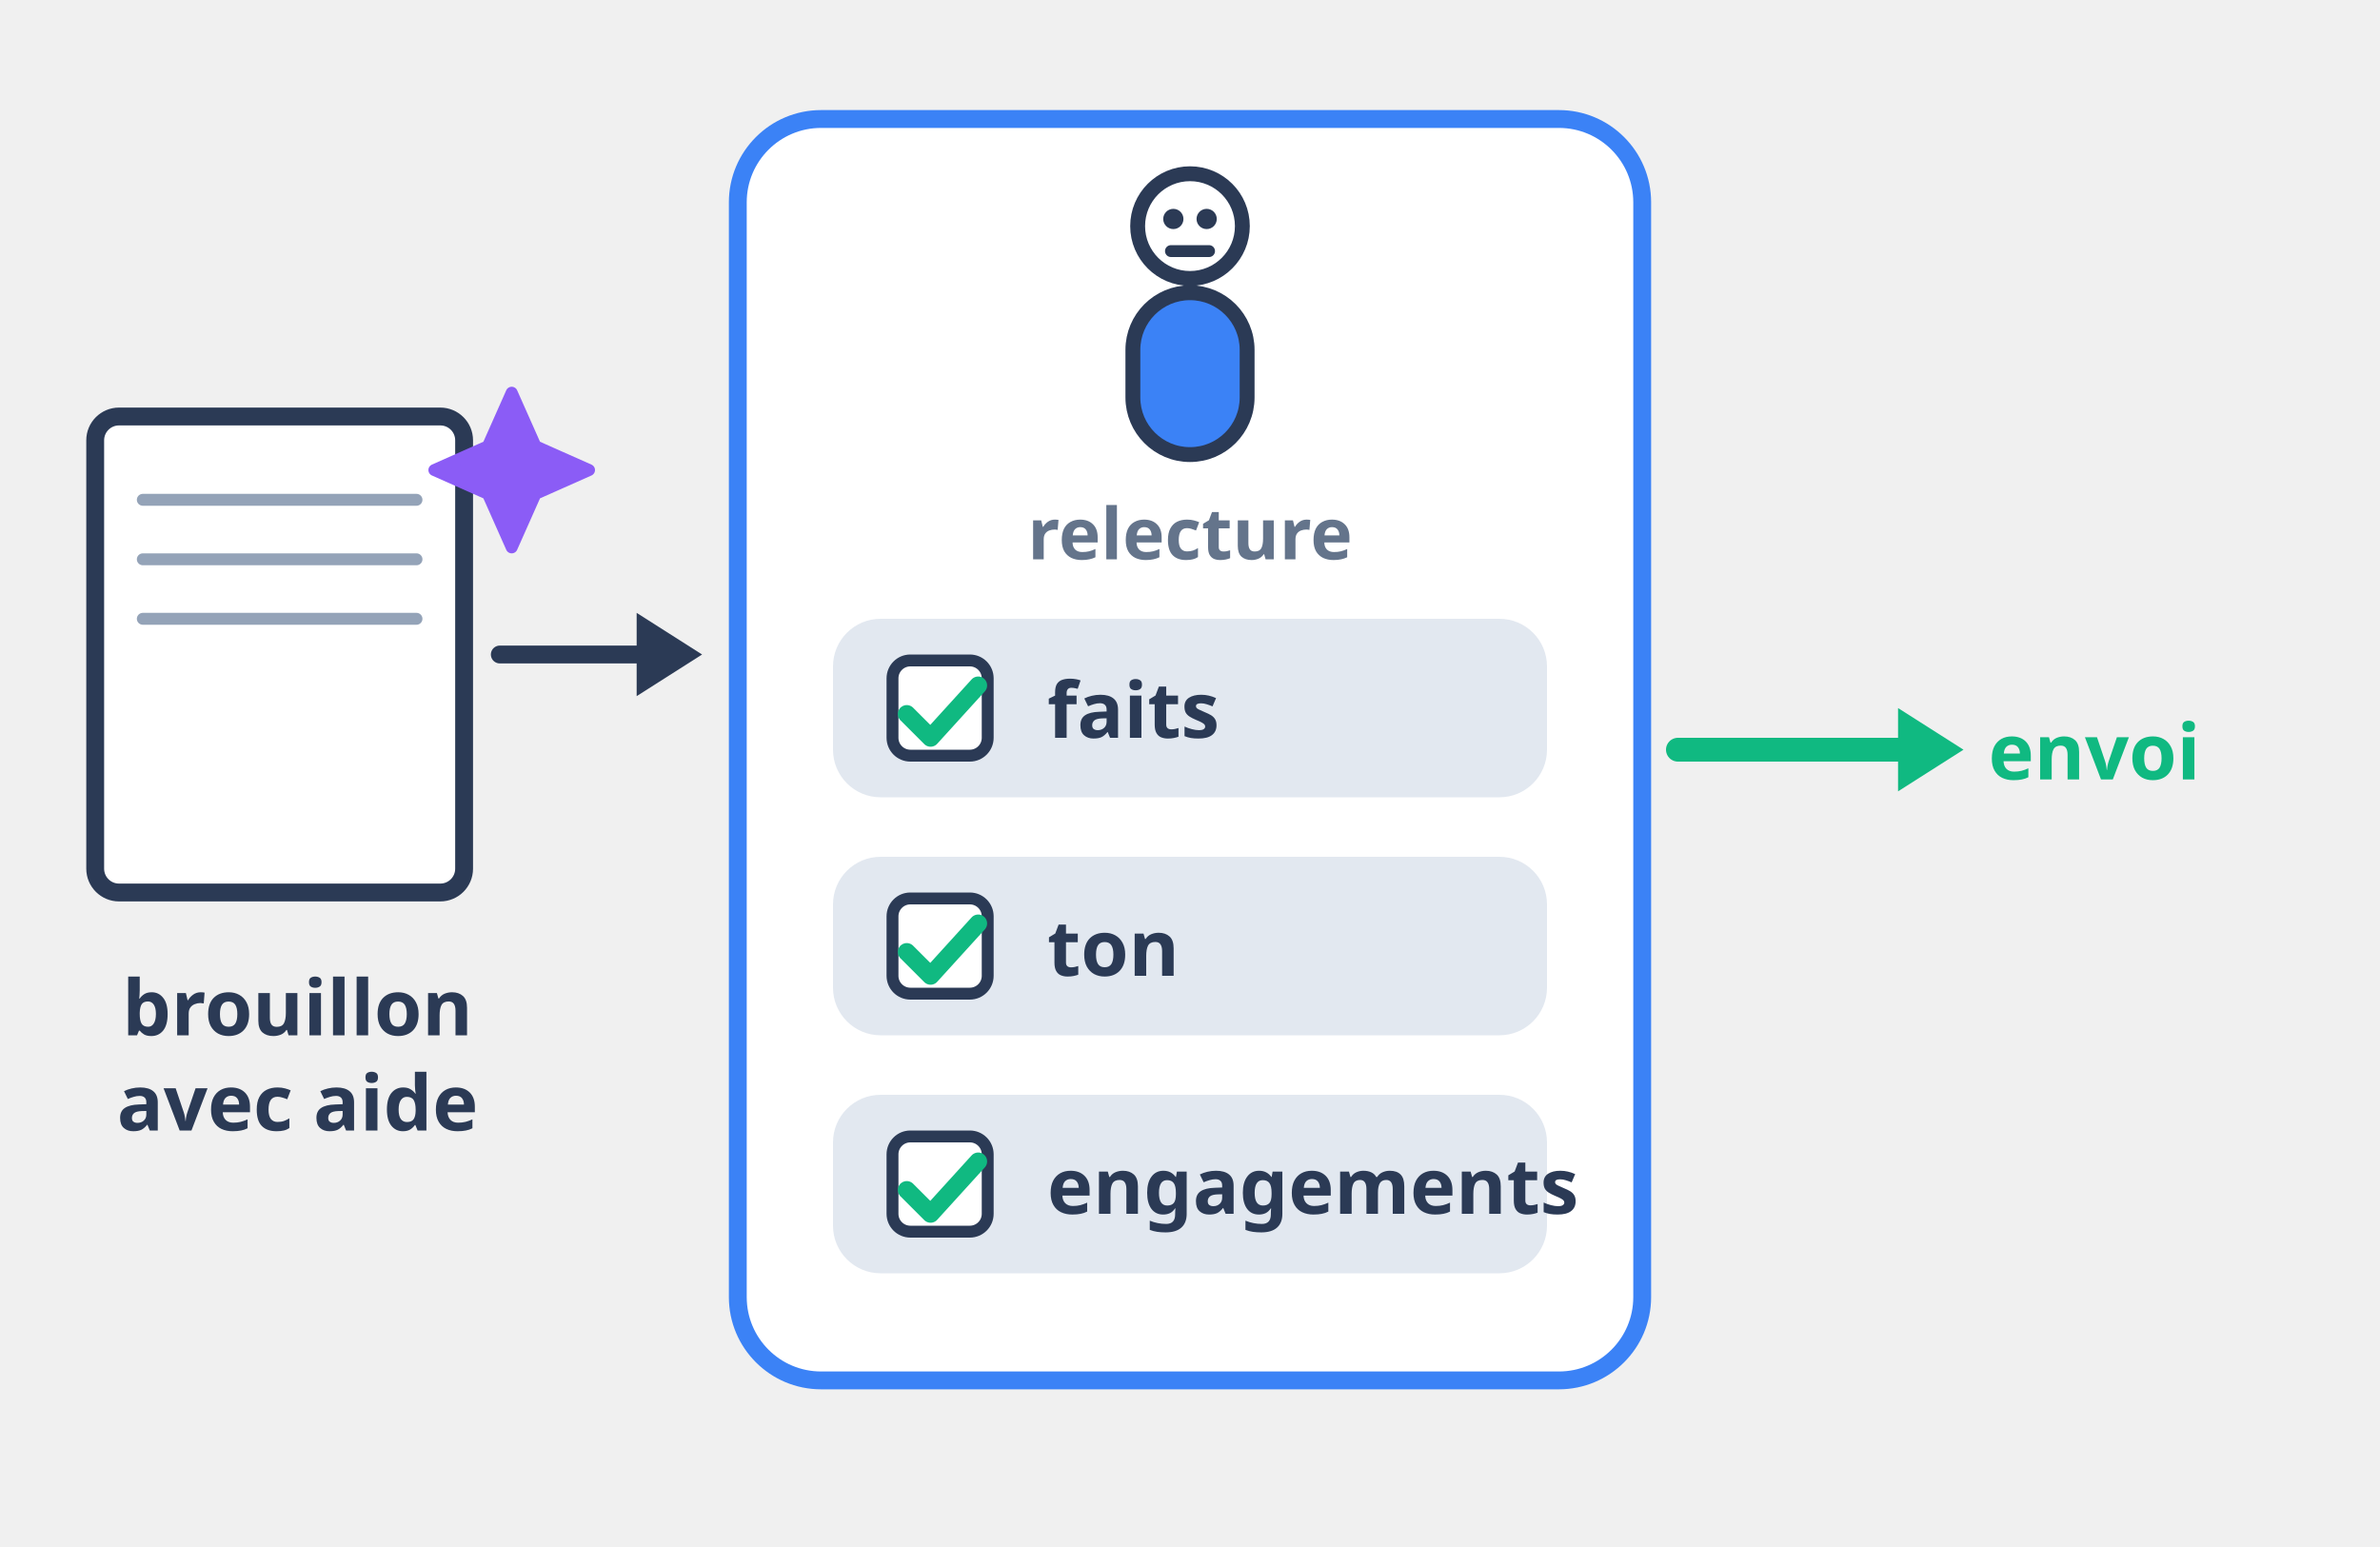
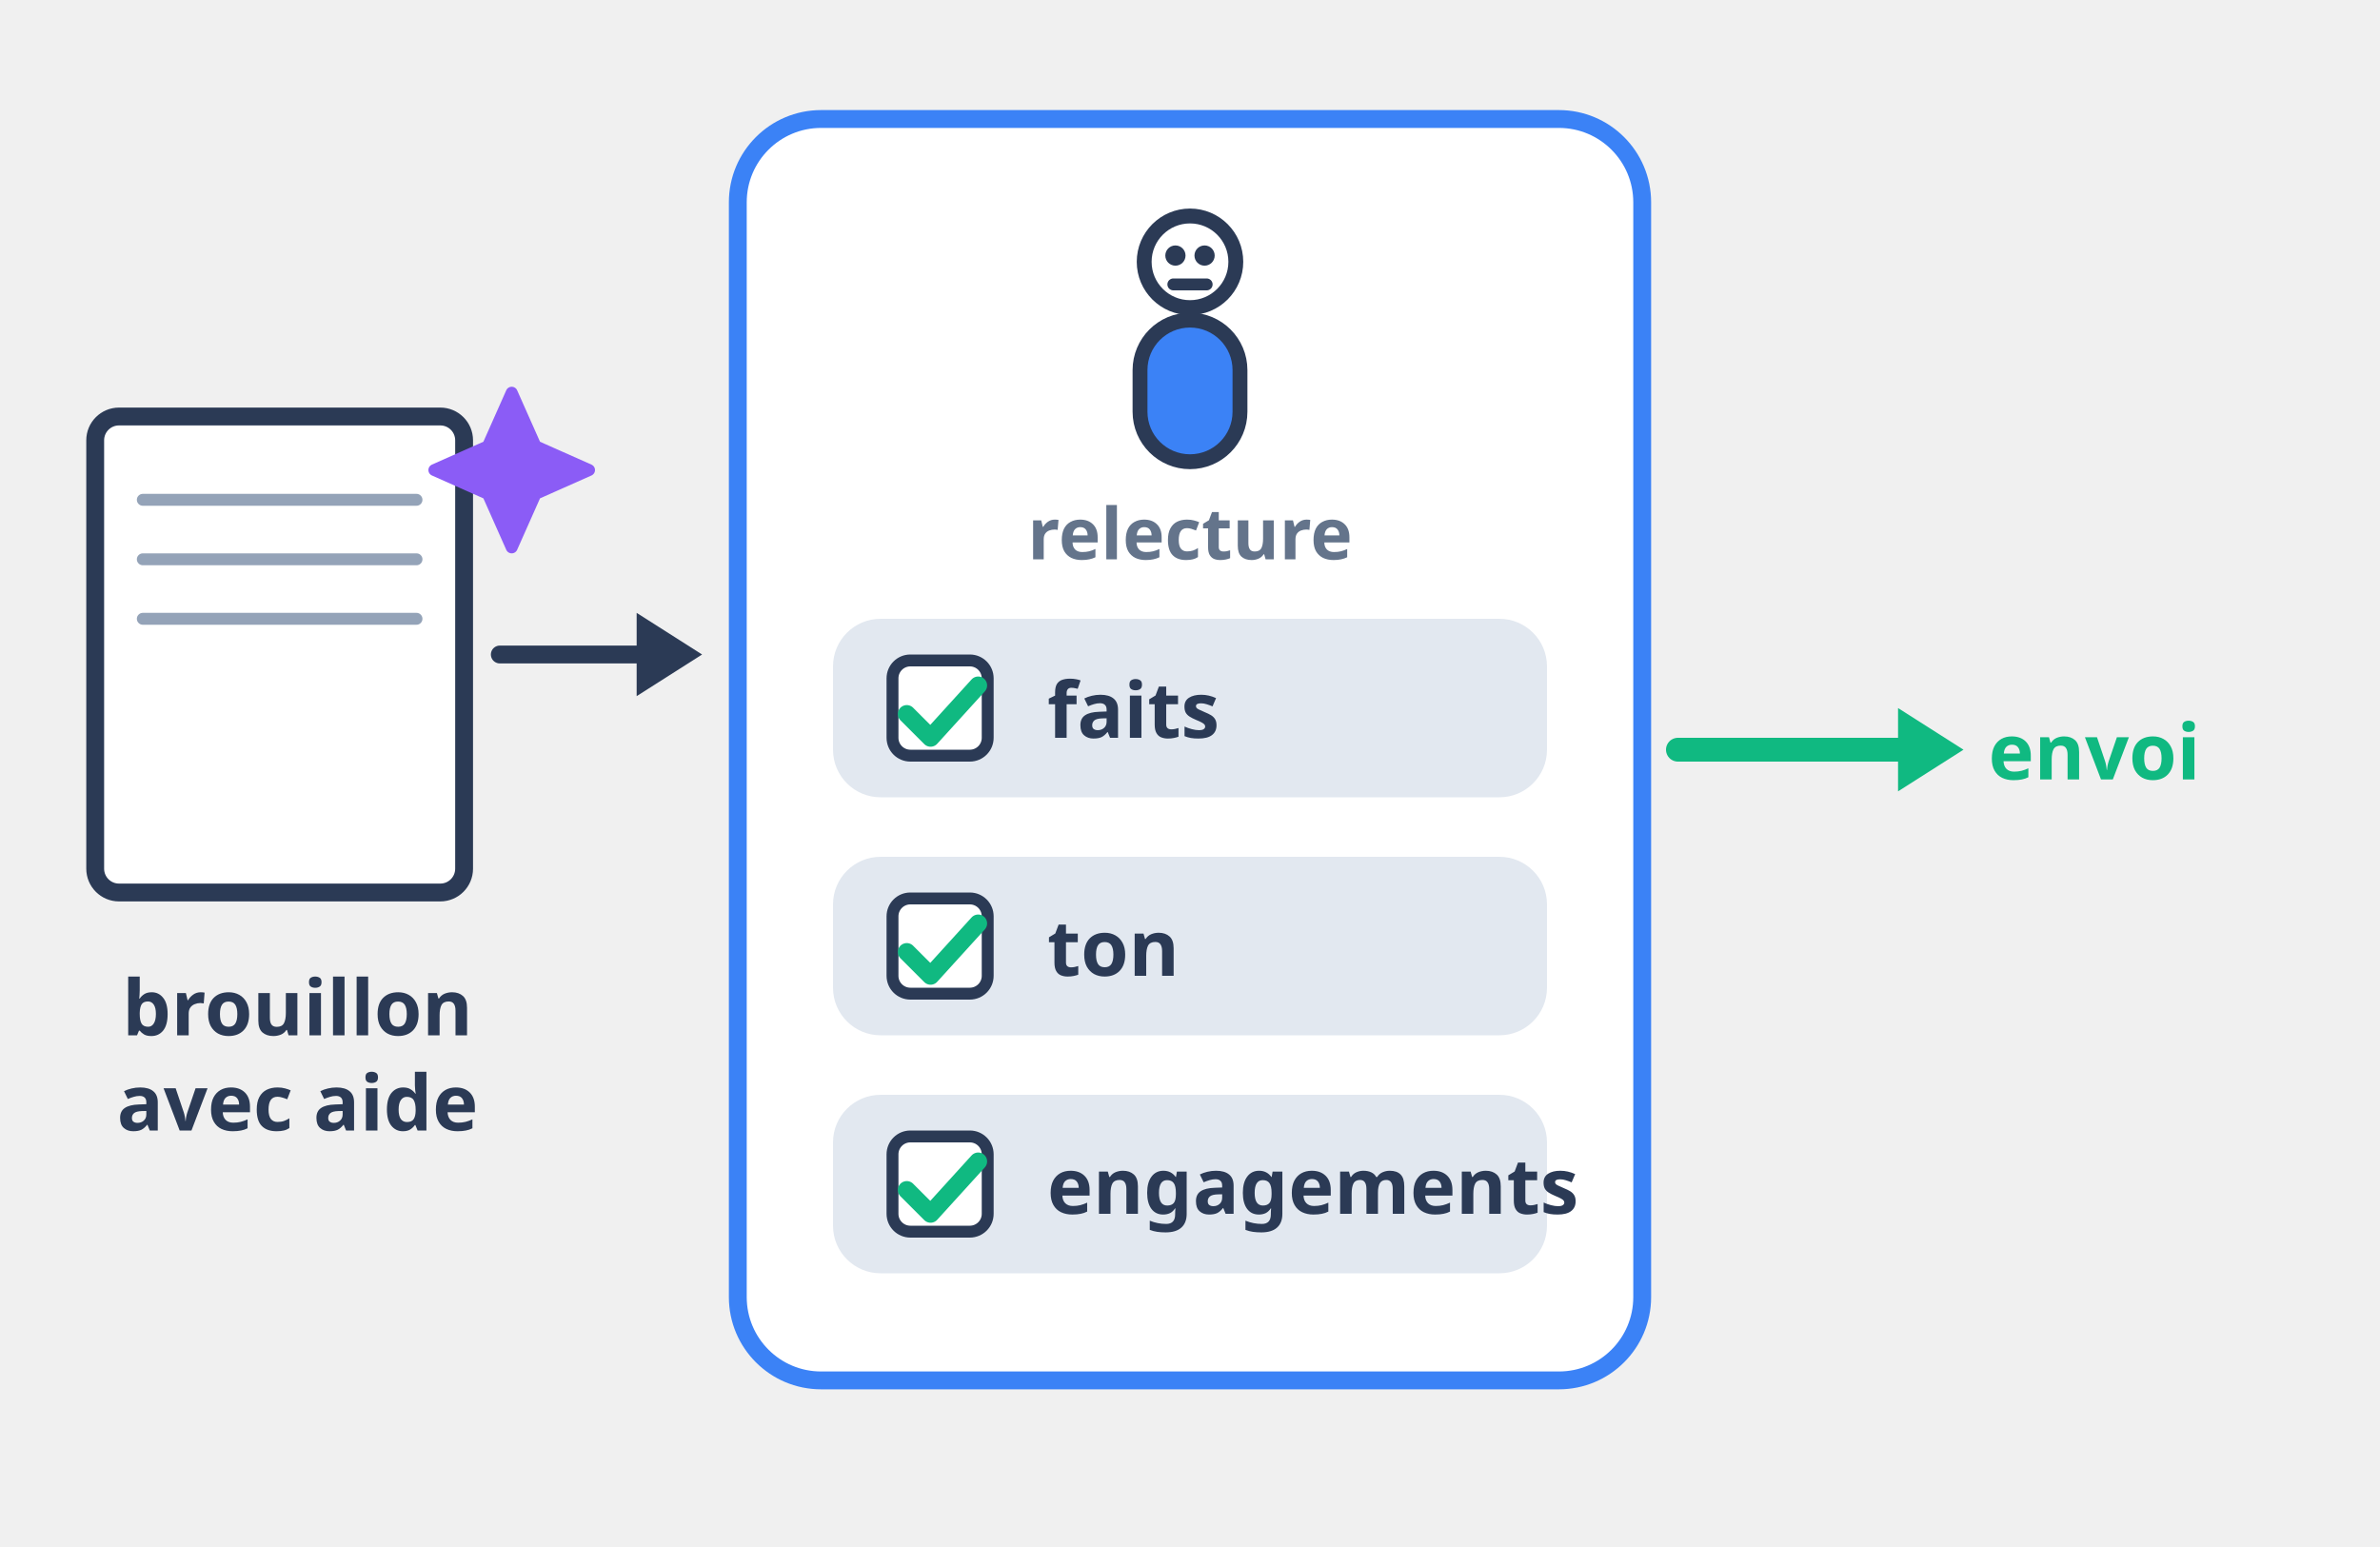
<svg xmlns="http://www.w3.org/2000/svg" viewBox="0 0 400 260" role="img">
  <style>@keyframes s{0%,45%{opacity:0}60%,100%{opacity:1}}.s{animation:s 4s ease-in-out infinite}@media (prefers-reduced-motion: reduce){*{animation:none!important}}</style>
  <g font-family="system-ui, sans-serif" font-weight="600" text-anchor="middle" stroke-linecap="round" stroke-linejoin="round">
    <rect x="16" y="70" width="62" height="80" rx="4" fill="#FFFFFF" stroke="#2B3A55" stroke-width="3" />
    <line x1="24" y1="84" x2="70" y2="84" stroke="#94A3B8" stroke-width="2" />
    <line x1="24" y1="94" x2="70" y2="94" stroke="#94A3B8" stroke-width="2" />
    <line x1="24" y1="104" x2="70" y2="104" stroke="#94A3B8" stroke-width="2" />
    <path d="M86 66l4 9l9 4l-9 4l-4 9l-4 -9l-9 -4l9 -4Z" stroke="#8B5CF6" stroke-width="2" fill="#8B5CF6" />
    <text x="50" y="174" font-size="13" fill="#2B3A55">brouillon</text>
    <text x="50" y="190" font-size="13" fill="#2B3A55">avec aide</text>
    <g>
      <line x1="84" y1="110" x2="109" y2="110" stroke="#2B3A55" stroke-width="3" />
      <polygon points="118.0,110.0 107.0,117.0 107.0,103.0" fill="#2B3A55" />
    </g>
    <rect x="124" y="20" width="152" height="212" rx="14" fill="#FFFFFF" stroke="#3B82F6" stroke-width="3" />
-     <circle cx="200" cy="38" r="8.8" fill="#FFFFFF" stroke="#2B3A55" stroke-width="2.5" />
-     <rect x="190.4" y="49.2" width="19.2" height="27.2" rx="9.6" fill="#3B82F6" stroke="#2B3A55" stroke-width="2.5" />
-     <circle cx="197.2" cy="36.8" r="1.7" fill="#2B3A55" />
-     <circle cx="202.8" cy="36.8" r="1.7" fill="#2B3A55" />
-     <line x1="196.8" y1="42.2" x2="203.2" y2="42.2" stroke="#2B3A55" stroke-width="2" />
+     <circle cx="200" cy="44" r="7.7" fill="#FFFFFF" stroke="#2B3A55" stroke-width="2.5" />
+     <rect x="191.6" y="53.8" width="16.8" height="23.8" rx="8.4" fill="#3B82F6" stroke="#2B3A55" stroke-width="2.5" />
+     <circle cx="197.55" cy="42.95" r="1.7" fill="#2B3A55" />
+     <circle cx="202.45" cy="42.95" r="1.7" fill="#2B3A55" />
+     <line x1="197.2" y1="47.8" x2="202.8" y2="47.8" stroke="#2B3A55" stroke-width="2" />
    <rect x="140" y="104" width="120" height="30" rx="8" fill="#E2E8F0" stroke="none" stroke-width="0" />
    <rect x="150" y="111" width="16" height="16" rx="3" fill="#FFFFFF" stroke="#2B3A55" stroke-width="2" />
    <path d="M152.4 120l4 4l8 -8.8" stroke="#10B981" stroke-width="3" fill="none" />
    <text x="176" y="124" font-size="13" fill="#2B3A55" text-anchor="start">faits</text>
    <rect x="140" y="144" width="120" height="30" rx="8" fill="#E2E8F0" stroke="none" stroke-width="0" />
    <rect x="150" y="151" width="16" height="16" rx="3" fill="#FFFFFF" stroke="#2B3A55" stroke-width="2" />
    <path d="M152.4 160l4 4l8 -8.8" stroke="#10B981" stroke-width="3" fill="none" />
    <text x="176" y="164" font-size="13" fill="#2B3A55" text-anchor="start">ton</text>
    <rect x="140" y="184" width="120" height="30" rx="8" fill="#E2E8F0" stroke="none" stroke-width="0" />
    <rect x="150" y="191" width="16" height="16" rx="3" fill="#FFFFFF" stroke="#2B3A55" stroke-width="2" />
    <path d="M152.4 200l4 4l8 -8.8" stroke="#10B981" stroke-width="3" fill="none" />
    <text x="176" y="204" font-size="13" fill="#2B3A55" text-anchor="start">engagements</text>
    <text x="200" y="94" font-size="12" fill="#64748B">relecture</text>
    <g class="s">
      <g>
        <line x1="282" y1="126" x2="321" y2="126" stroke="#10B981" stroke-width="4" />
        <polygon points="330.0,126.0 319.0,133.0 319.0,119.0" fill="#10B981" />
      </g>
      <text x="352" y="131" font-size="13" fill="#10B981">envoi</text>
    </g>
  </g>
</svg>
